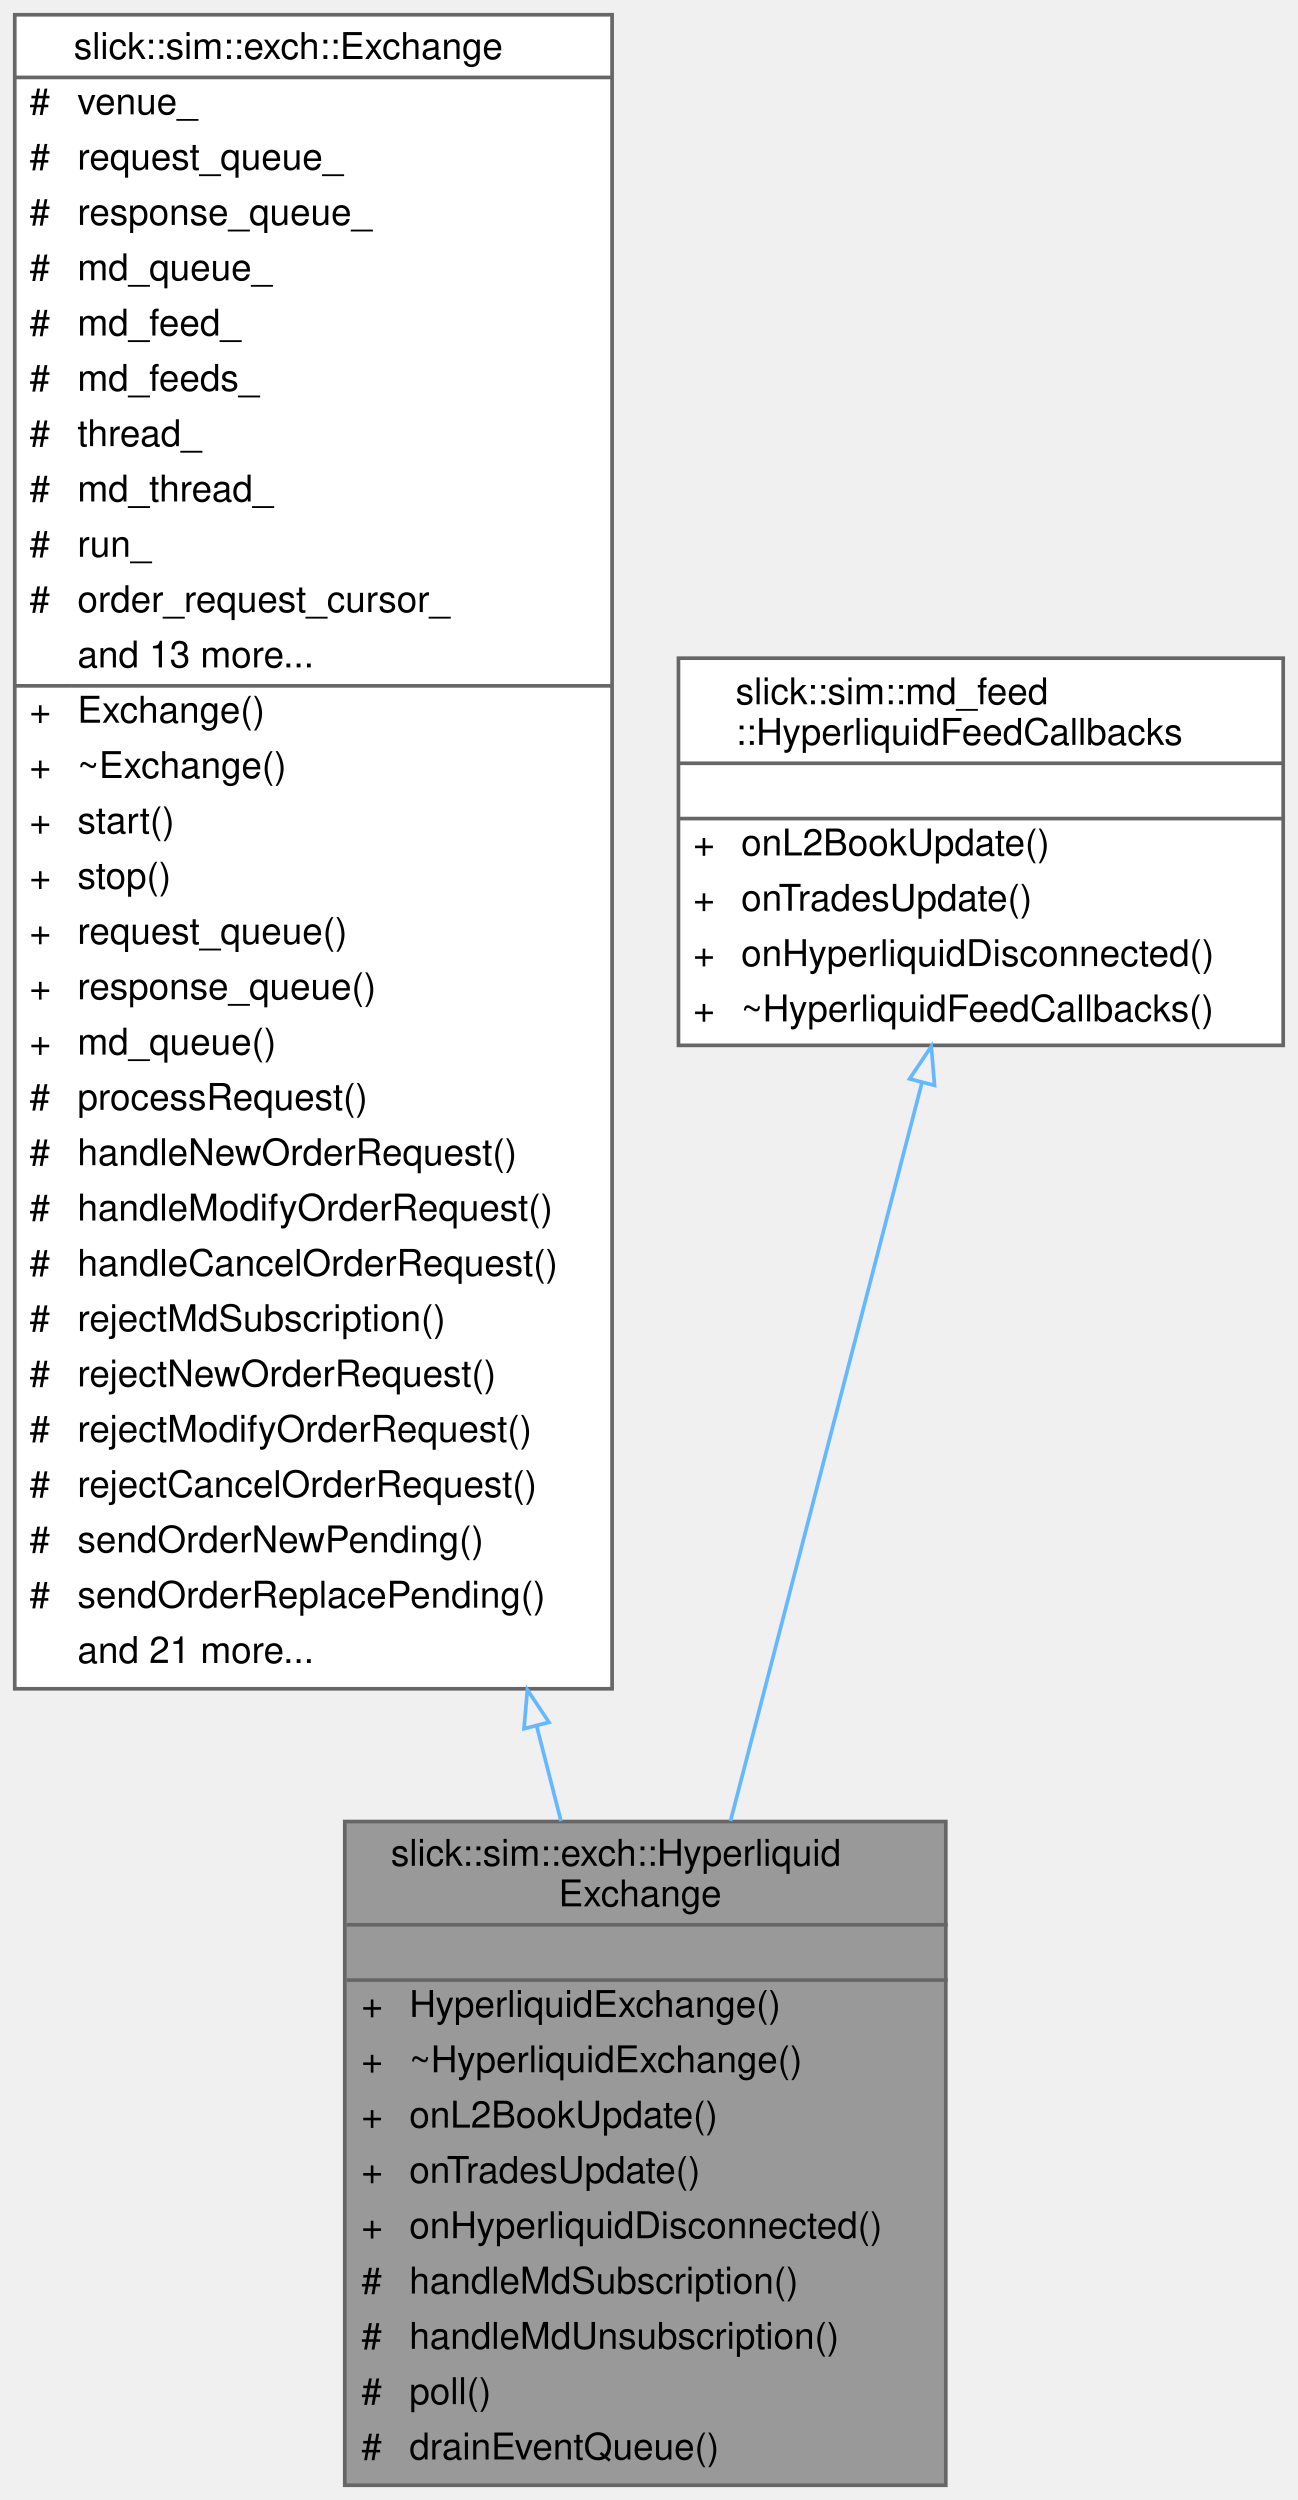
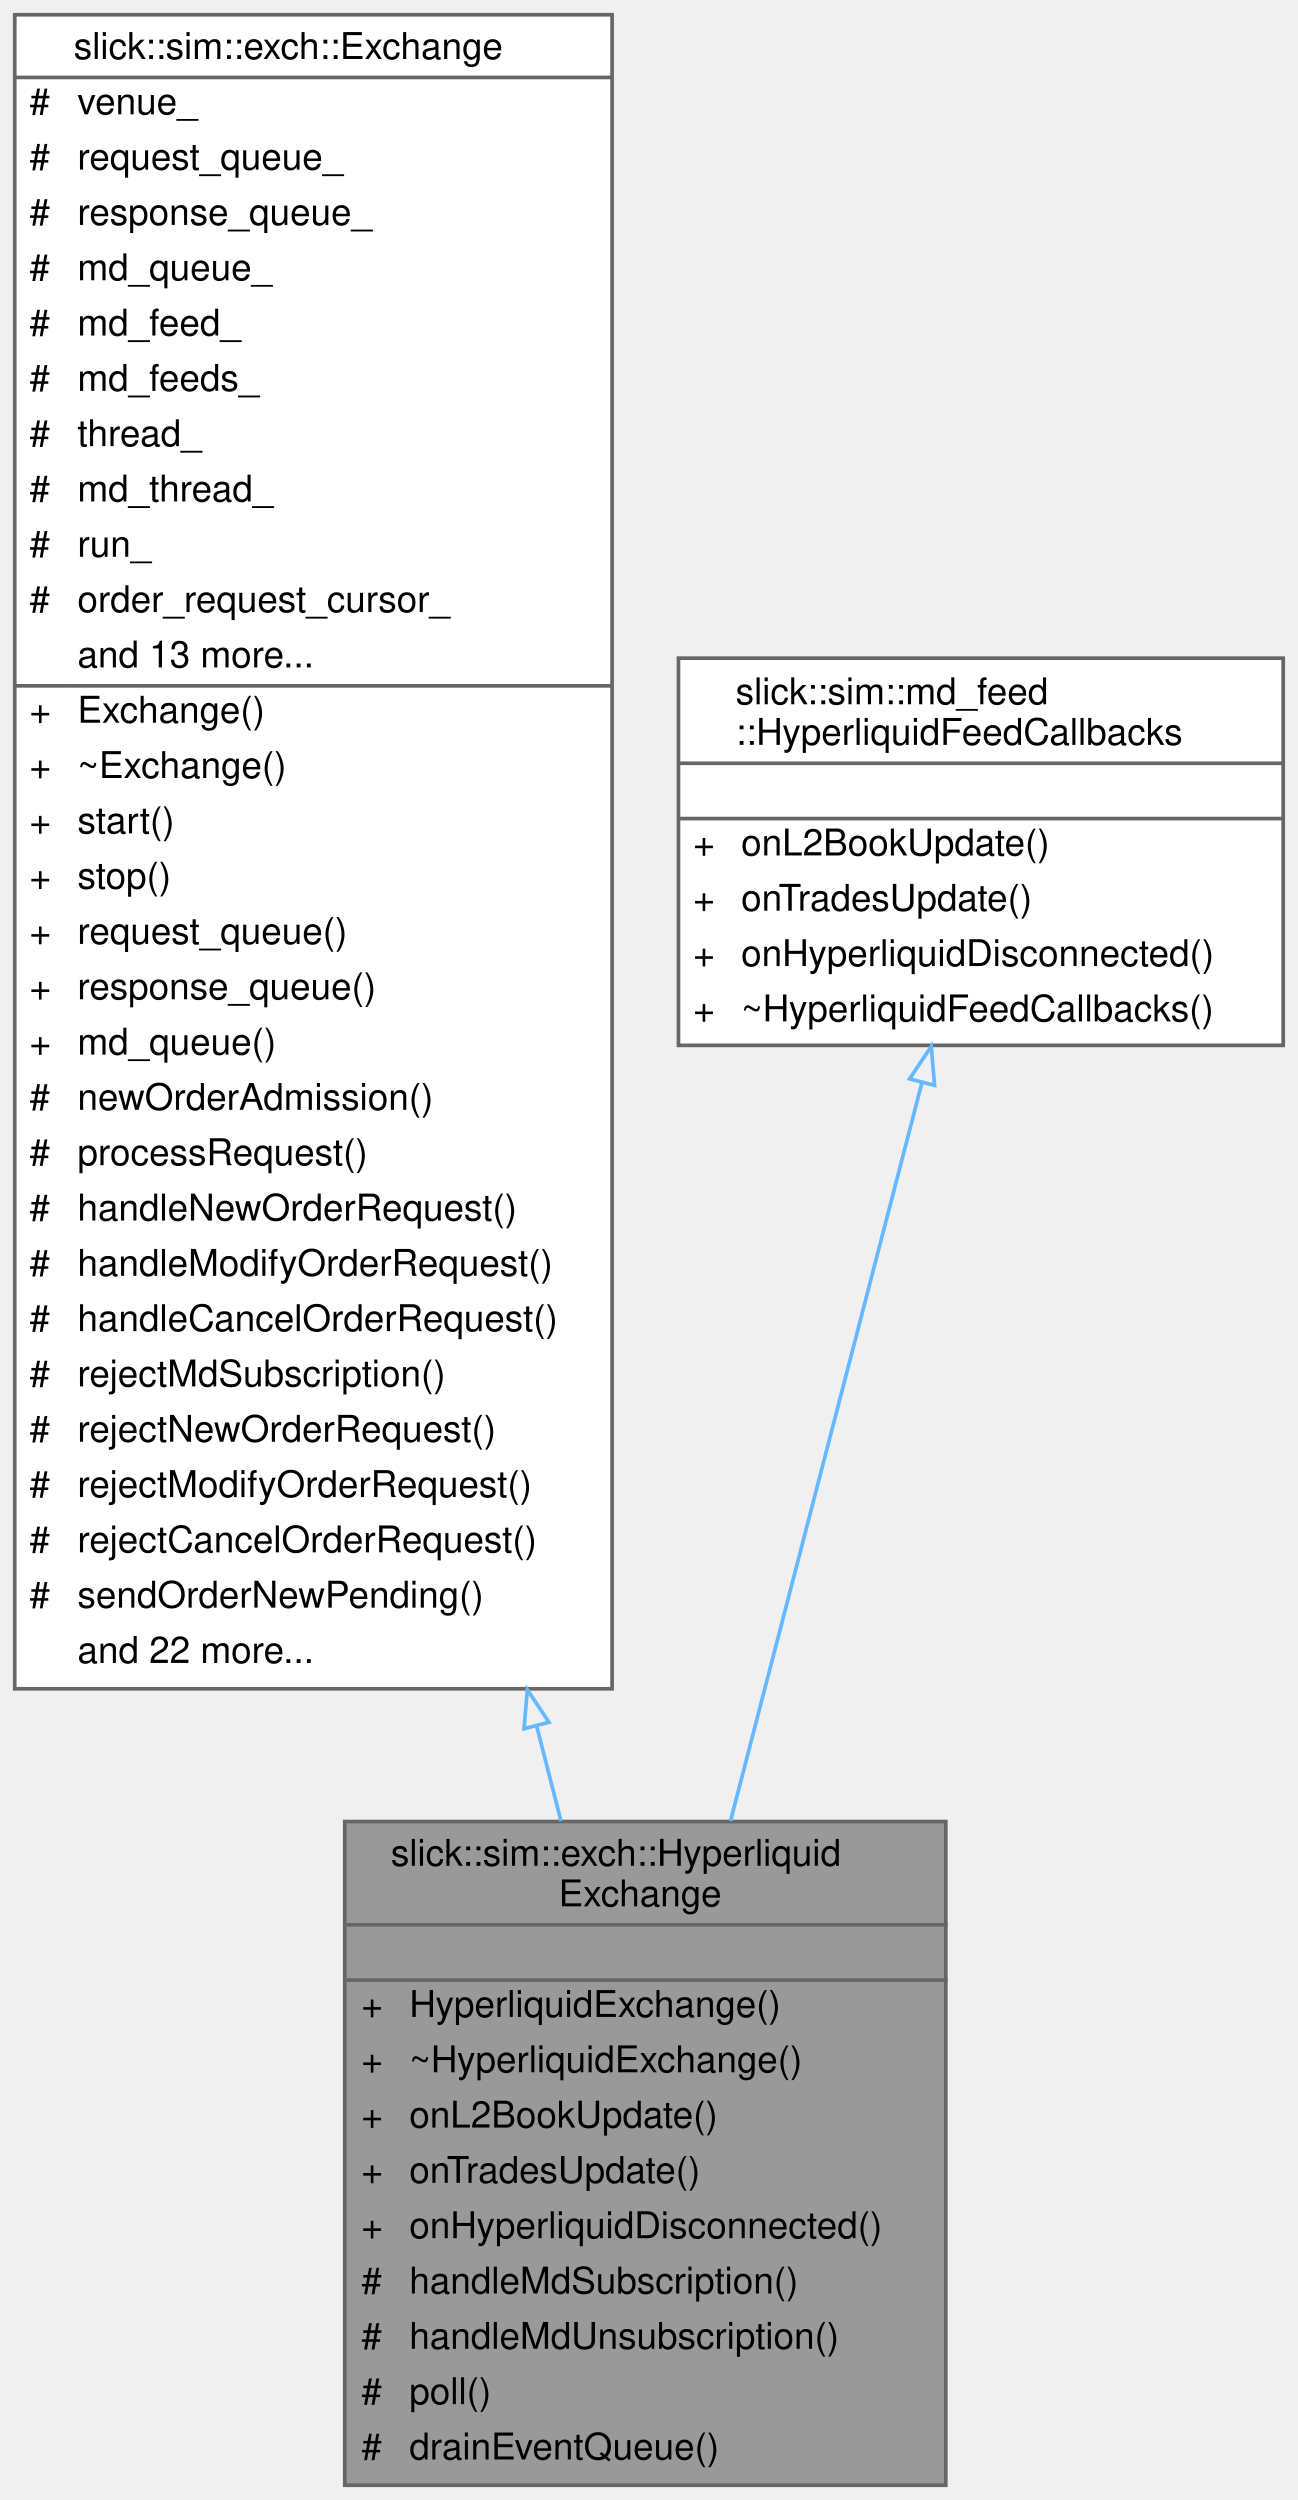
<svg xmlns="http://www.w3.org/2000/svg" xmlns:xlink="http://www.w3.org/1999/xlink" width="352pt" height="678pt" viewBox="0.00 0.00 352.00 678.00">
  <g id="graph0" class="graph" transform="scale(1 1) rotate(0) translate(4 674)">
    <g id="Node000001" class="node">
      <g id="a_Node000001">
        <a xlink:title=" ">
          <polygon fill="#999999" stroke="transparent" points="252.5,-180 89.5,-180 89.5,0 252.5,0 252.5,-180" />
          <text text-anchor="start" x="102" y="-168" font-family="Helvetica,sans-Serif" font-size="10.00">slick::sim::exch::Hyperliquid</text>
          <text text-anchor="start" x="147.5" y="-157" font-family="Helvetica,sans-Serif" font-size="10.00">Exchange</text>
          <text text-anchor="start" x="169.5" y="-142" font-family="Helvetica,sans-Serif" font-size="10.00"> </text>
          <text text-anchor="start" x="94" y="-127" font-family="Helvetica,sans-Serif" font-size="10.00">+</text>
          <text text-anchor="start" x="107" y="-127" font-family="Helvetica,sans-Serif" font-size="10.00">HyperliquidExchange()</text>
          <text text-anchor="start" x="94" y="-112" font-family="Helvetica,sans-Serif" font-size="10.00">+</text>
          <text text-anchor="start" x="107" y="-112" font-family="Helvetica,sans-Serif" font-size="10.00">~HyperliquidExchange()</text>
          <text text-anchor="start" x="94" y="-97" font-family="Helvetica,sans-Serif" font-size="10.00">+</text>
          <text text-anchor="start" x="107" y="-97" font-family="Helvetica,sans-Serif" font-size="10.00">onL2BookUpdate()</text>
          <text text-anchor="start" x="94" y="-82" font-family="Helvetica,sans-Serif" font-size="10.00">+</text>
          <text text-anchor="start" x="107" y="-82" font-family="Helvetica,sans-Serif" font-size="10.00">onTradesUpdate()</text>
          <text text-anchor="start" x="94" y="-67" font-family="Helvetica,sans-Serif" font-size="10.00">+</text>
          <text text-anchor="start" x="107" y="-67" font-family="Helvetica,sans-Serif" font-size="10.00">onHyperliquidDisconnected()</text>
          <text text-anchor="start" x="94" y="-52" font-family="Helvetica,sans-Serif" font-size="10.00">#</text>
          <text text-anchor="start" x="107" y="-52" font-family="Helvetica,sans-Serif" font-size="10.00">handleMdSubscription()</text>
          <text text-anchor="start" x="94" y="-37" font-family="Helvetica,sans-Serif" font-size="10.00">#</text>
          <text text-anchor="start" x="107" y="-37" font-family="Helvetica,sans-Serif" font-size="10.00">handleMdUnsubscription()</text>
          <text text-anchor="start" x="94" y="-22" font-family="Helvetica,sans-Serif" font-size="10.00">#</text>
          <text text-anchor="start" x="107" y="-22" font-family="Helvetica,sans-Serif" font-size="10.00">poll()</text>
          <text text-anchor="start" x="94" y="-7" font-family="Helvetica,sans-Serif" font-size="10.00">#</text>
          <text text-anchor="start" x="107" y="-7" font-family="Helvetica,sans-Serif" font-size="10.00">drainEventQueue()</text>
          <polygon fill="#666666" stroke="#666666" points="90,-152 90,-152 253,-152 253,-152 90,-152" />
          <polygon fill="#666666" stroke="#666666" points="90,-137 90,-137 253,-137 253,-137 90,-137" />
          <polygon fill="none" stroke="#666666" points="89.5,0 89.5,-180 252.5,-180 252.5,0 89.5,0" />
        </a>
      </g>
    </g>
    <g id="Node000002" class="node">
      <g id="a_Node000002">
        <a xlink:href="classslick_1_1sim_1_1exch_1_1Exchange.html" target="_top" xlink:title=" ">
          <polygon fill="white" stroke="transparent" points="162,-670 0,-670 0,-216 162,-216 162,-670" />
          <text text-anchor="start" x="16" y="-658" font-family="Helvetica,sans-Serif" font-size="10.00">slick::sim::exch::Exchange</text>
          <text text-anchor="start" x="4" y="-643" font-family="Helvetica,sans-Serif" font-size="10.00">#</text>
          <text text-anchor="start" x="17" y="-643" font-family="Helvetica,sans-Serif" font-size="10.00">venue_</text>
          <text text-anchor="start" x="4" y="-628" font-family="Helvetica,sans-Serif" font-size="10.00">#</text>
          <text text-anchor="start" x="17" y="-628" font-family="Helvetica,sans-Serif" font-size="10.00">request_queue_</text>
          <text text-anchor="start" x="4" y="-613" font-family="Helvetica,sans-Serif" font-size="10.00">#</text>
          <text text-anchor="start" x="17" y="-613" font-family="Helvetica,sans-Serif" font-size="10.00">response_queue_</text>
          <text text-anchor="start" x="4" y="-598" font-family="Helvetica,sans-Serif" font-size="10.00">#</text>
          <text text-anchor="start" x="17" y="-598" font-family="Helvetica,sans-Serif" font-size="10.00">md_queue_</text>
          <text text-anchor="start" x="4" y="-583" font-family="Helvetica,sans-Serif" font-size="10.00">#</text>
          <text text-anchor="start" x="17" y="-583" font-family="Helvetica,sans-Serif" font-size="10.00">md_feed_</text>
          <text text-anchor="start" x="4" y="-568" font-family="Helvetica,sans-Serif" font-size="10.00">#</text>
          <text text-anchor="start" x="17" y="-568" font-family="Helvetica,sans-Serif" font-size="10.00">md_feeds_</text>
          <text text-anchor="start" x="4" y="-553" font-family="Helvetica,sans-Serif" font-size="10.00">#</text>
          <text text-anchor="start" x="17" y="-553" font-family="Helvetica,sans-Serif" font-size="10.00">thread_</text>
          <text text-anchor="start" x="4" y="-538" font-family="Helvetica,sans-Serif" font-size="10.00">#</text>
          <text text-anchor="start" x="17" y="-538" font-family="Helvetica,sans-Serif" font-size="10.00">md_thread_</text>
          <text text-anchor="start" x="4" y="-523" font-family="Helvetica,sans-Serif" font-size="10.00">#</text>
          <text text-anchor="start" x="17" y="-523" font-family="Helvetica,sans-Serif" font-size="10.00">run_</text>
          <text text-anchor="start" x="4" y="-508" font-family="Helvetica,sans-Serif" font-size="10.00">#</text>
          <text text-anchor="start" x="17" y="-508" font-family="Helvetica,sans-Serif" font-size="10.00">order_request_cursor_</text>
          <text text-anchor="start" x="17" y="-493" font-family="Helvetica,sans-Serif" font-size="10.00">and 13 more...</text>
          <text text-anchor="start" x="4" y="-478" font-family="Helvetica,sans-Serif" font-size="10.00">+</text>
          <text text-anchor="start" x="17" y="-478" font-family="Helvetica,sans-Serif" font-size="10.00">Exchange()</text>
          <text text-anchor="start" x="4" y="-463" font-family="Helvetica,sans-Serif" font-size="10.00">+</text>
          <text text-anchor="start" x="17" y="-463" font-family="Helvetica,sans-Serif" font-size="10.00">~Exchange()</text>
          <text text-anchor="start" x="4" y="-448" font-family="Helvetica,sans-Serif" font-size="10.00">+</text>
          <text text-anchor="start" x="17" y="-448" font-family="Helvetica,sans-Serif" font-size="10.00">start()</text>
          <text text-anchor="start" x="4" y="-433" font-family="Helvetica,sans-Serif" font-size="10.00">+</text>
          <text text-anchor="start" x="17" y="-433" font-family="Helvetica,sans-Serif" font-size="10.00">stop()</text>
          <text text-anchor="start" x="4" y="-418" font-family="Helvetica,sans-Serif" font-size="10.00">+</text>
          <text text-anchor="start" x="17" y="-418" font-family="Helvetica,sans-Serif" font-size="10.00">request_queue()</text>
          <text text-anchor="start" x="4" y="-403" font-family="Helvetica,sans-Serif" font-size="10.00">+</text>
          <text text-anchor="start" x="17" y="-403" font-family="Helvetica,sans-Serif" font-size="10.00">response_queue()</text>
          <text text-anchor="start" x="4" y="-388" font-family="Helvetica,sans-Serif" font-size="10.00">+</text>
          <text text-anchor="start" x="17" y="-388" font-family="Helvetica,sans-Serif" font-size="10.00">md_queue()</text>
          <text text-anchor="start" x="4" y="-373" font-family="Helvetica,sans-Serif" font-size="10.00">#</text>
-           <text text-anchor="start" x="17" y="-373" font-family="Helvetica,sans-Serif" font-size="10.00">processRequest()</text>
+           <text text-anchor="start" x="17" y="-373" font-family="Helvetica,sans-Serif" font-size="10.00">newOrderAdmission()</text>
          <text text-anchor="start" x="4" y="-358" font-family="Helvetica,sans-Serif" font-size="10.00">#</text>
-           <text text-anchor="start" x="17" y="-358" font-family="Helvetica,sans-Serif" font-size="10.00">handleNewOrderRequest()</text>
+           <text text-anchor="start" x="17" y="-358" font-family="Helvetica,sans-Serif" font-size="10.00">processRequest()</text>
          <text text-anchor="start" x="4" y="-343" font-family="Helvetica,sans-Serif" font-size="10.00">#</text>
-           <text text-anchor="start" x="17" y="-343" font-family="Helvetica,sans-Serif" font-size="10.00">handleModifyOrderRequest()</text>
+           <text text-anchor="start" x="17" y="-343" font-family="Helvetica,sans-Serif" font-size="10.00">handleNewOrderRequest()</text>
          <text text-anchor="start" x="4" y="-328" font-family="Helvetica,sans-Serif" font-size="10.00">#</text>
-           <text text-anchor="start" x="17" y="-328" font-family="Helvetica,sans-Serif" font-size="10.00">handleCancelOrderRequest()</text>
+           <text text-anchor="start" x="17" y="-328" font-family="Helvetica,sans-Serif" font-size="10.00">handleModifyOrderRequest()</text>
          <text text-anchor="start" x="4" y="-313" font-family="Helvetica,sans-Serif" font-size="10.00">#</text>
-           <text text-anchor="start" x="17" y="-313" font-family="Helvetica,sans-Serif" font-size="10.00">rejectMdSubscription()</text>
+           <text text-anchor="start" x="17" y="-313" font-family="Helvetica,sans-Serif" font-size="10.00">handleCancelOrderRequest()</text>
          <text text-anchor="start" x="4" y="-298" font-family="Helvetica,sans-Serif" font-size="10.00">#</text>
-           <text text-anchor="start" x="17" y="-298" font-family="Helvetica,sans-Serif" font-size="10.00">rejectNewOrderRequest()</text>
+           <text text-anchor="start" x="17" y="-298" font-family="Helvetica,sans-Serif" font-size="10.00">rejectMdSubscription()</text>
          <text text-anchor="start" x="4" y="-283" font-family="Helvetica,sans-Serif" font-size="10.00">#</text>
-           <text text-anchor="start" x="17" y="-283" font-family="Helvetica,sans-Serif" font-size="10.00">rejectModifyOrderRequest()</text>
+           <text text-anchor="start" x="17" y="-283" font-family="Helvetica,sans-Serif" font-size="10.00">rejectNewOrderRequest()</text>
          <text text-anchor="start" x="4" y="-268" font-family="Helvetica,sans-Serif" font-size="10.00">#</text>
-           <text text-anchor="start" x="17" y="-268" font-family="Helvetica,sans-Serif" font-size="10.00">rejectCancelOrderRequest()</text>
+           <text text-anchor="start" x="17" y="-268" font-family="Helvetica,sans-Serif" font-size="10.00">rejectModifyOrderRequest()</text>
          <text text-anchor="start" x="4" y="-253" font-family="Helvetica,sans-Serif" font-size="10.00">#</text>
-           <text text-anchor="start" x="17" y="-253" font-family="Helvetica,sans-Serif" font-size="10.00">sendOrderNewPending()</text>
+           <text text-anchor="start" x="17" y="-253" font-family="Helvetica,sans-Serif" font-size="10.00">rejectCancelOrderRequest()</text>
          <text text-anchor="start" x="4" y="-238" font-family="Helvetica,sans-Serif" font-size="10.00">#</text>
-           <text text-anchor="start" x="17" y="-238" font-family="Helvetica,sans-Serif" font-size="10.00">sendOrderReplacePending()</text>
-           <text text-anchor="start" x="17" y="-223" font-family="Helvetica,sans-Serif" font-size="10.00">and 21 more...</text>
+           <text text-anchor="start" x="17" y="-238" font-family="Helvetica,sans-Serif" font-size="10.00">sendOrderNewPending()</text>
+           <text text-anchor="start" x="17" y="-223" font-family="Helvetica,sans-Serif" font-size="10.00">and 22 more...</text>
          <polygon fill="#666666" stroke="#666666" points="0,-653 0,-653 162,-653 162,-653 0,-653" />
          <polygon fill="#666666" stroke="#666666" points="0,-488 0,-488 15,-488 15,-488 0,-488" />
          <polygon fill="#666666" stroke="#666666" points="15,-488 15,-488 162,-488 162,-488 15,-488" />
          <polygon fill="none" stroke="#666666" points="0,-216 0,-670 162,-670 162,-216 0,-216" />
        </a>
      </g>
    </g>
    <g id="edge1_Node000001_Node000002" class="edge">
      <g id="a_edge1_Node000001_Node000002">
        <a xlink:title=" ">
          <path fill="none" stroke="#63b8ff" d="M141.52,-205.99C143.8,-197.09 146.02,-188.42 148.15,-180.1" />
          <polygon fill="none" stroke="#63b8ff" points="138.11,-205.18 139.02,-215.74 144.89,-206.92 138.11,-205.18" />
        </a>
      </g>
    </g>
    <g id="Node000003" class="node">
      <g id="a_Node000003">
        <a xlink:href="structslick_1_1sim_1_1md__feed_1_1HyperliquidFeedCallbacks.html" target="_top" xlink:title=" ">
          <polygon fill="white" stroke="transparent" points="344,-495.5 180,-495.5 180,-390.5 344,-390.5 344,-495.5" />
          <text text-anchor="start" x="195.5" y="-483" font-family="Helvetica,sans-Serif" font-size="10.00">slick::sim::md_feed</text>
          <text text-anchor="start" x="195.5" y="-472" font-family="Helvetica,sans-Serif" font-size="10.00">::HyperliquidFeedCallbacks</text>
          <text text-anchor="start" x="260" y="-457" font-family="Helvetica,sans-Serif" font-size="10.00"> </text>
          <text text-anchor="start" x="184" y="-442" font-family="Helvetica,sans-Serif" font-size="10.00">+</text>
          <text text-anchor="start" x="197" y="-442" font-family="Helvetica,sans-Serif" font-size="10.00">onL2BookUpdate()</text>
          <text text-anchor="start" x="184" y="-427" font-family="Helvetica,sans-Serif" font-size="10.00">+</text>
          <text text-anchor="start" x="197" y="-427" font-family="Helvetica,sans-Serif" font-size="10.00">onTradesUpdate()</text>
          <text text-anchor="start" x="184" y="-412" font-family="Helvetica,sans-Serif" font-size="10.00">+</text>
          <text text-anchor="start" x="197" y="-412" font-family="Helvetica,sans-Serif" font-size="10.00">onHyperliquidDisconnected()</text>
          <text text-anchor="start" x="184" y="-397" font-family="Helvetica,sans-Serif" font-size="10.00">+</text>
          <text text-anchor="start" x="197" y="-397" font-family="Helvetica,sans-Serif" font-size="10.00">~HyperliquidFeedCallbacks()</text>
          <polygon fill="#666666" stroke="#666666" points="180,-467 180,-467 344,-467 344,-467 180,-467" />
          <polygon fill="#666666" stroke="#666666" points="180,-452 180,-452 344,-452 344,-452 180,-452" />
          <polygon fill="none" stroke="#666666" points="180,-390.5 180,-495.5 344,-495.5 344,-390.5 180,-390.5" />
        </a>
      </g>
    </g>
    <g id="edge2_Node000001_Node000003" class="edge">
      <g id="a_edge2_Node000001_Node000003">
        <a xlink:title=" ">
          <path fill="none" stroke="#63b8ff" d="M246.06,-380.52C231.68,-325.05 210.36,-242.8 194.11,-180.13" />
          <polygon fill="none" stroke="#63b8ff" points="242.67,-381.41 248.57,-390.21 249.45,-379.65 242.67,-381.41" />
        </a>
      </g>
    </g>
  </g>
</svg>
